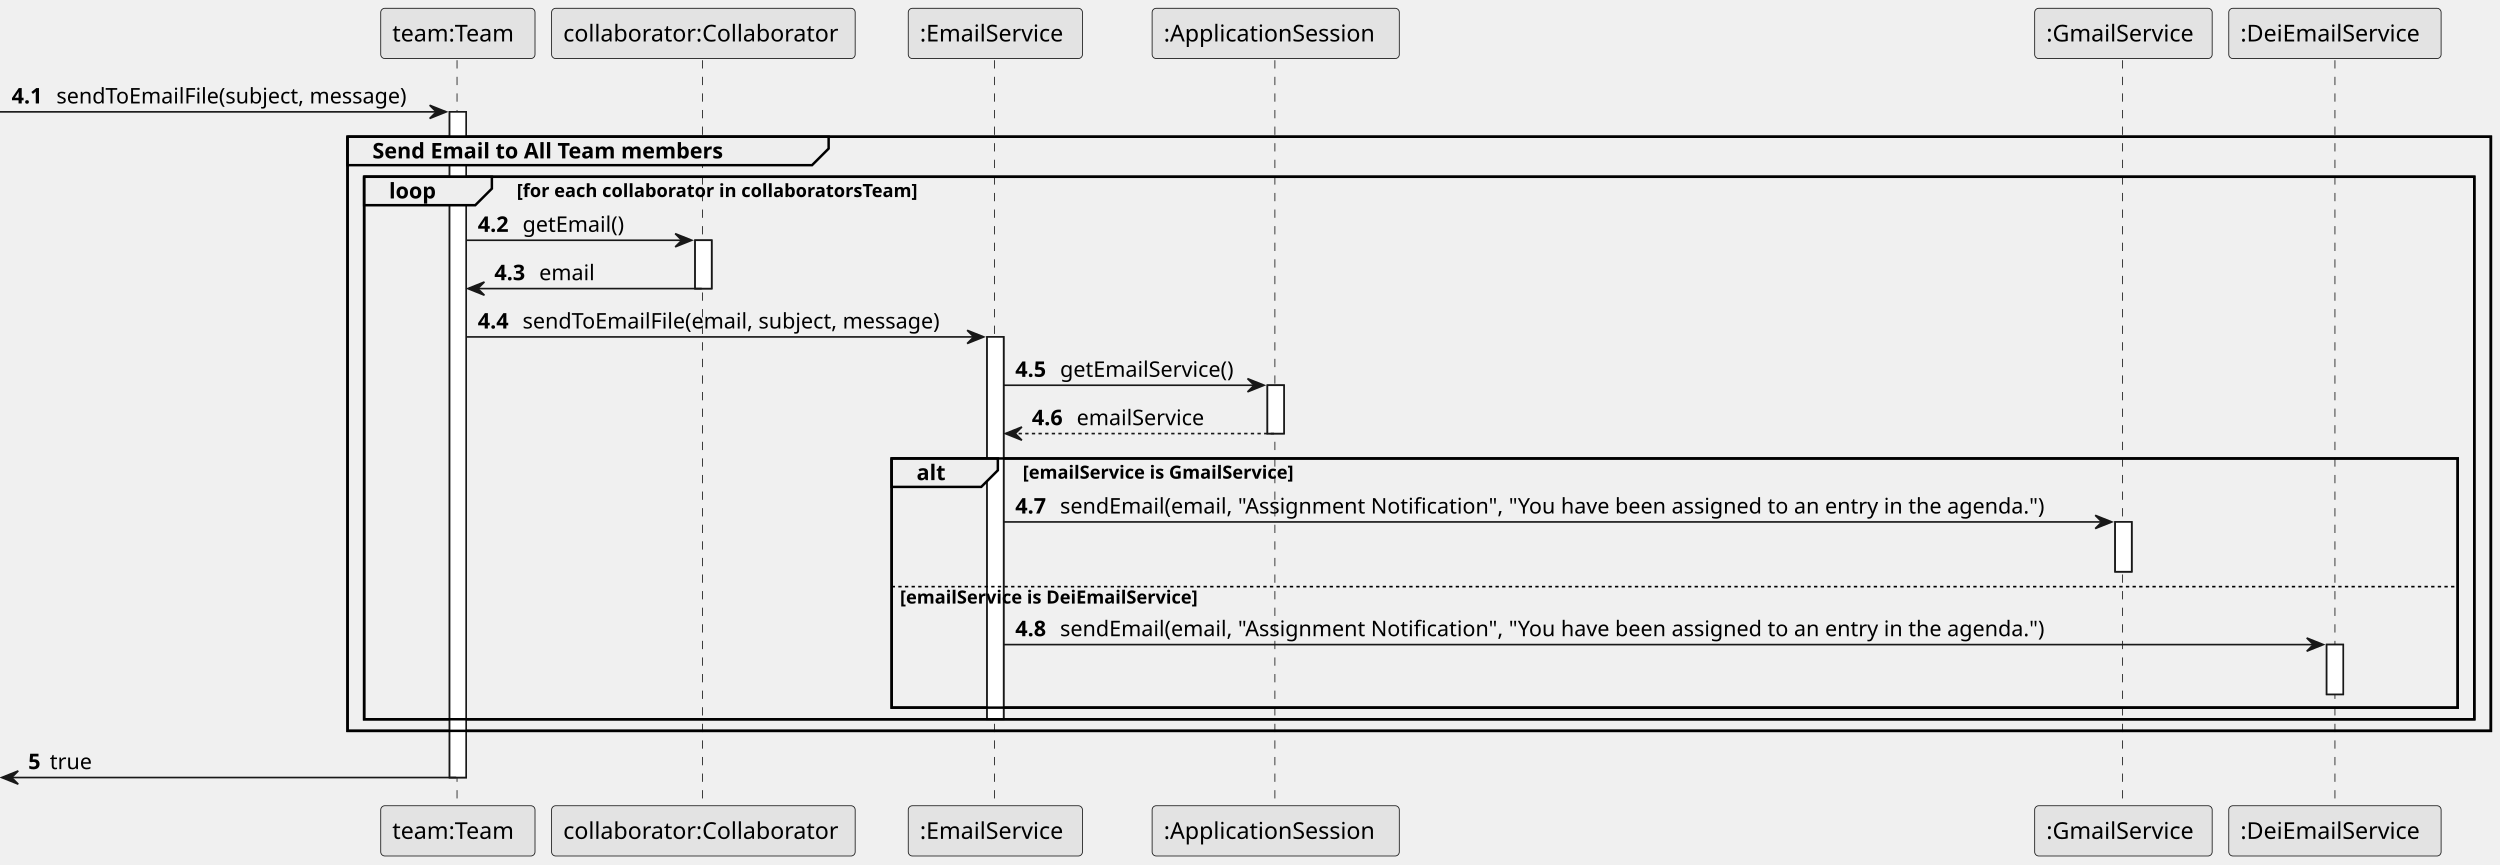
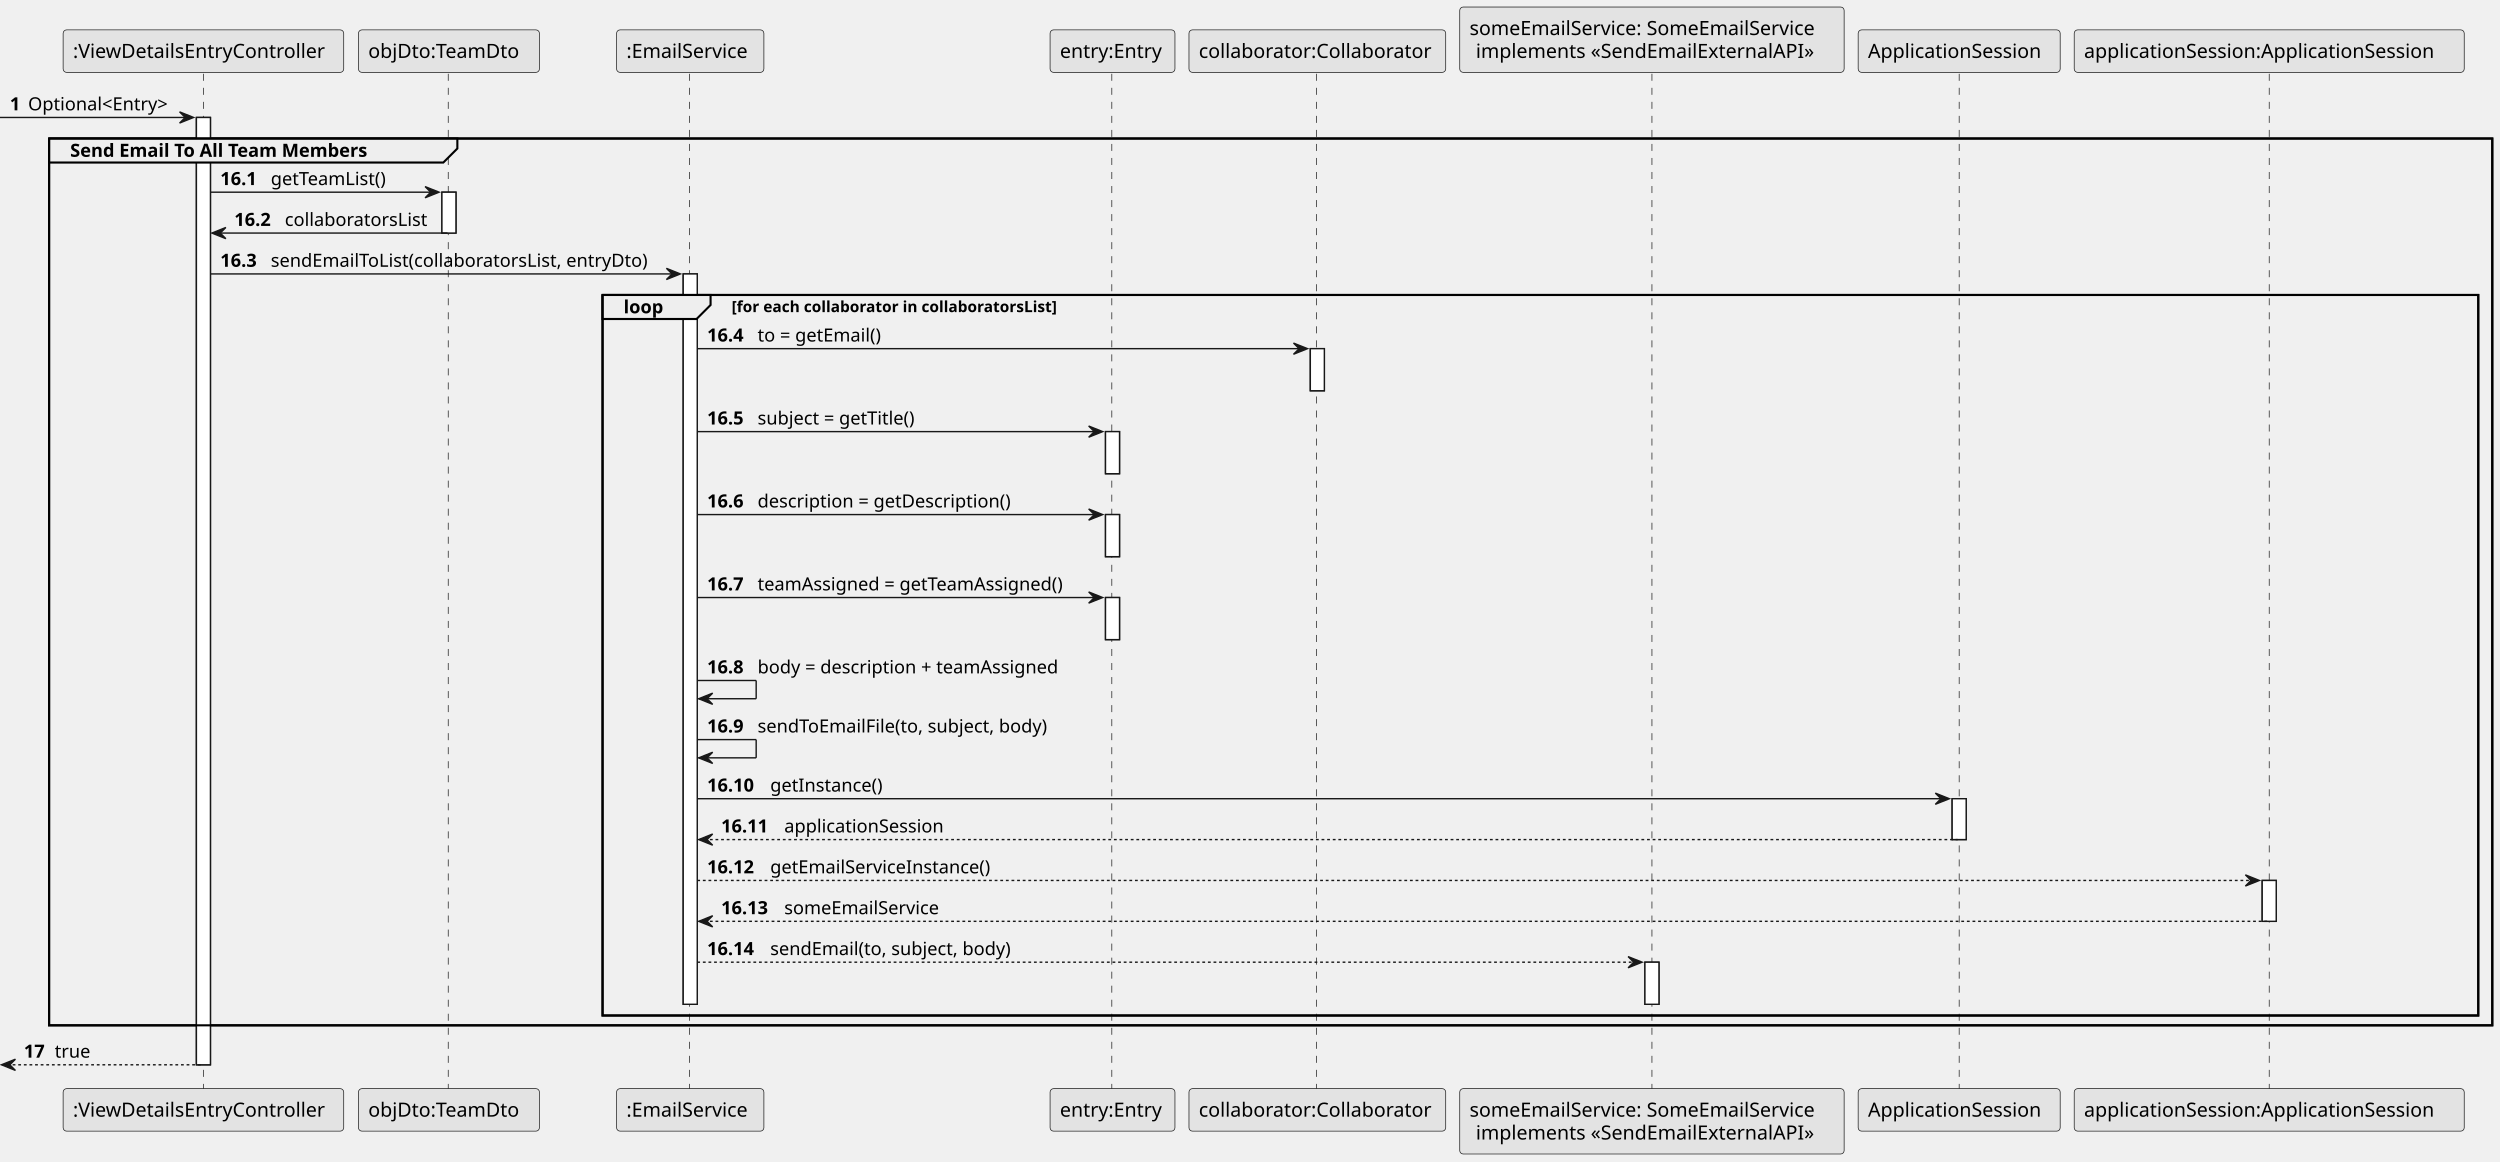
- <svg xmlns="http://www.w3.org/2000/svg" contentStyleType="text/css" height="521px" preserveAspectRatio="none" style="width:1507px;height:521px;background:#FFFFFF;" version="1.1" viewBox="0 0 1507 521" width="1507px" zoomAndPan="magnify">
+ <svg xmlns="http://www.w3.org/2000/svg" contentStyleType="text/css" height="828px" preserveAspectRatio="none" style="width:1782px;height:828px;background:#FFFFFF;" version="1.1" viewBox="0 0 1782 828" width="1782px" zoomAndPan="magnify">
  <defs />
  <g>
-     <rect fill="#FFFFFF" height="401.266" style="stroke:#181818;stroke-width:1.0;" width="10" x="271" y="67.43" />
-     <rect fill="#FFFFFF" height="29.133" style="stroke:#181818;stroke-width:1.0;" width="10" x="419" y="144.828" />
-     <rect fill="#FFFFFF" height="230.469" style="stroke:#181818;stroke-width:1.0;" width="10" x="595" y="203.094" />
-     <rect fill="#FFFFFF" height="29.133" style="stroke:#181818;stroke-width:1.0;" width="10" x="764" y="232.227" />
-     <rect fill="#FFFFFF" height="30" style="stroke:#181818;stroke-width:1.0;" width="10" x="1275" y="314.625" />
-     <rect fill="#FFFFFF" height="30" style="stroke:#181818;stroke-width:1.0;" width="10" x="1402.5" y="388.562" />
-     <rect fill="none" height="358.133" style="stroke:#000000;stroke-width:1.5;" width="1292" x="209.5" y="82.43" />
-     <rect fill="none" height="327" style="stroke:#000000;stroke-width:1.5;" width="1272" x="219.5" y="106.562" />
-     <rect fill="none" height="150.203" style="stroke:#000000;stroke-width:1.5;" width="944" x="537.5" y="276.359" />
-     <line style="stroke:#181818;stroke-width:0.5;stroke-dasharray:5.0,5.0;" x1="275.5" x2="275.5" y1="36.297" y2="486.695" />
-     <line style="stroke:#181818;stroke-width:0.5;stroke-dasharray:5.0,5.0;" x1="423.5" x2="423.5" y1="36.297" y2="486.695" />
-     <line style="stroke:#181818;stroke-width:0.5;stroke-dasharray:5.0,5.0;" x1="599.5" x2="599.5" y1="36.297" y2="486.695" />
-     <line style="stroke:#181818;stroke-width:0.5;stroke-dasharray:5.0,5.0;" x1="768.5" x2="768.5" y1="36.297" y2="486.695" />
-     <line style="stroke:#181818;stroke-width:0.5;stroke-dasharray:5.0,5.0;" x1="1279.5" x2="1279.5" y1="36.297" y2="486.695" />
-     <line style="stroke:#181818;stroke-width:0.5;stroke-dasharray:5.0,5.0;" x1="1407.5" x2="1407.5" y1="36.297" y2="486.695" />
-     <rect fill="#E3E3E3" height="30.297" rx="2.5" ry="2.5" style="stroke:#181818;stroke-width:0.5;" width="93" x="229.5" y="5" />
-     <text fill="#000000" font-family="sans-serif" font-size="14" lengthAdjust="spacing" textLength="79" x="236.5" y="24.995">team:Team</text>
-     <rect fill="#E3E3E3" height="30.297" rx="2.5" ry="2.5" style="stroke:#181818;stroke-width:0.5;" width="93" x="229.5" y="485.695" />
-     <text fill="#000000" font-family="sans-serif" font-size="14" lengthAdjust="spacing" textLength="79" x="236.5" y="505.69">team:Team</text>
-     <rect fill="#E3E3E3" height="30.297" rx="2.5" ry="2.5" style="stroke:#181818;stroke-width:0.5;" width="183" x="332.5" y="5" />
-     <text fill="#000000" font-family="sans-serif" font-size="14" lengthAdjust="spacing" textLength="169" x="339.5" y="24.995">collaborator:Collaborator</text>
-     <rect fill="#E3E3E3" height="30.297" rx="2.5" ry="2.5" style="stroke:#181818;stroke-width:0.5;" width="183" x="332.5" y="485.695" />
-     <text fill="#000000" font-family="sans-serif" font-size="14" lengthAdjust="spacing" textLength="169" x="339.5" y="505.69">collaborator:Collaborator</text>
-     <rect fill="#E3E3E3" height="30.297" rx="2.5" ry="2.5" style="stroke:#181818;stroke-width:0.5;" width="105" x="547.5" y="5" />
-     <text fill="#000000" font-family="sans-serif" font-size="14" lengthAdjust="spacing" textLength="91" x="554.5" y="24.995">:EmailService</text>
-     <rect fill="#E3E3E3" height="30.297" rx="2.5" ry="2.5" style="stroke:#181818;stroke-width:0.5;" width="105" x="547.5" y="485.695" />
-     <text fill="#000000" font-family="sans-serif" font-size="14" lengthAdjust="spacing" textLength="91" x="554.5" y="505.69">:EmailService</text>
-     <rect fill="#E3E3E3" height="30.297" rx="2.5" ry="2.5" style="stroke:#181818;stroke-width:0.5;" width="149" x="694.5" y="5" />
-     <text fill="#000000" font-family="sans-serif" font-size="14" lengthAdjust="spacing" textLength="135" x="701.5" y="24.995">:ApplicationSession</text>
-     <rect fill="#E3E3E3" height="30.297" rx="2.5" ry="2.5" style="stroke:#181818;stroke-width:0.5;" width="149" x="694.5" y="485.695" />
-     <text fill="#000000" font-family="sans-serif" font-size="14" lengthAdjust="spacing" textLength="135" x="701.5" y="505.69">:ApplicationSession</text>
-     <rect fill="#E3E3E3" height="30.297" rx="2.5" ry="2.5" style="stroke:#181818;stroke-width:0.5;" width="107" x="1226.5" y="5" />
-     <text fill="#000000" font-family="sans-serif" font-size="14" lengthAdjust="spacing" textLength="93" x="1233.5" y="24.995">:GmailService</text>
-     <rect fill="#E3E3E3" height="30.297" rx="2.5" ry="2.5" style="stroke:#181818;stroke-width:0.5;" width="107" x="1226.5" y="485.695" />
-     <text fill="#000000" font-family="sans-serif" font-size="14" lengthAdjust="spacing" textLength="93" x="1233.5" y="505.69">:GmailService</text>
-     <rect fill="#E3E3E3" height="30.297" rx="2.5" ry="2.5" style="stroke:#181818;stroke-width:0.5;" width="128" x="1343.5" y="5" />
-     <text fill="#000000" font-family="sans-serif" font-size="14" lengthAdjust="spacing" textLength="114" x="1350.5" y="24.995">:DeiEmailService</text>
-     <rect fill="#E3E3E3" height="30.297" rx="2.5" ry="2.5" style="stroke:#181818;stroke-width:0.5;" width="128" x="1343.5" y="485.695" />
-     <text fill="#000000" font-family="sans-serif" font-size="14" lengthAdjust="spacing" textLength="114" x="1350.5" y="505.69">:DeiEmailService</text>
-     <rect fill="#FFFFFF" height="401.266" style="stroke:#181818;stroke-width:1.0;" width="10" x="271" y="67.43" />
-     <rect fill="#FFFFFF" height="29.133" style="stroke:#181818;stroke-width:1.0;" width="10" x="419" y="144.828" />
-     <rect fill="#FFFFFF" height="230.469" style="stroke:#181818;stroke-width:1.0;" width="10" x="595" y="203.094" />
-     <rect fill="#FFFFFF" height="29.133" style="stroke:#181818;stroke-width:1.0;" width="10" x="764" y="232.227" />
-     <rect fill="#FFFFFF" height="30" style="stroke:#181818;stroke-width:1.0;" width="10" x="1275" y="314.625" />
-     <rect fill="#FFFFFF" height="30" style="stroke:#181818;stroke-width:1.0;" width="10" x="1402.5" y="388.562" />
-     <polygon fill="#181818" points="259,63.43,269,67.43,259,71.43,263,67.43" style="stroke:#181818;stroke-width:1.0;" />
-     <line style="stroke:#181818;stroke-width:1.0;" x1="0" x2="265" y1="67.43" y2="67.43" />
-     <text fill="#000000" font-family="sans-serif" font-size="13" font-weight="bold" lengthAdjust="spacing" textLength="23" x="7" y="62.364">4.1</text>
-     <text fill="#000000" font-family="sans-serif" font-size="13" lengthAdjust="spacing" textLength="225" x="34" y="62.364">sendToEmailFile(subject, message)</text>
-     <path d="M209.5,82.43 L499.5,82.43 L499.5,89.562 L489.5,99.562 L209.5,99.562 L209.5,82.43 " fill="#EEEEEE" style="stroke:#000000;stroke-width:1.5;" />
-     <rect fill="none" height="358.133" style="stroke:#000000;stroke-width:1.5;" width="1292" x="209.5" y="82.43" />
-     <text fill="#000000" font-family="sans-serif" font-size="13" font-weight="bold" lengthAdjust="spacing" textLength="245" x="224.5" y="95.497">Send Email to All Team members</text>
-     <path d="M219.5,106.562 L296.5,106.562 L296.5,113.695 L286.5,123.695 L219.5,123.695 L219.5,106.562 " fill="#EEEEEE" style="stroke:#000000;stroke-width:1.5;" />
-     <rect fill="none" height="327" style="stroke:#000000;stroke-width:1.5;" width="1272" x="219.5" y="106.562" />
-     <text fill="#000000" font-family="sans-serif" font-size="13" font-weight="bold" lengthAdjust="spacing" textLength="32" x="234.5" y="119.629">loop</text>
-     <text fill="#000000" font-family="sans-serif" font-size="11" font-weight="bold" lengthAdjust="spacing" textLength="285" x="311.5" y="118.773">[for each collaborator in collaboratorsTeam]</text>
-     <polygon fill="#181818" points="407,140.828,417,144.828,407,148.828,411,144.828" style="stroke:#181818;stroke-width:1.0;" />
-     <line style="stroke:#181818;stroke-width:1.0;" x1="281" x2="413" y1="144.828" y2="144.828" />
-     <text fill="#000000" font-family="sans-serif" font-size="13" font-weight="bold" lengthAdjust="spacing" textLength="23" x="288" y="139.762">4.2</text>
-     <text fill="#000000" font-family="sans-serif" font-size="13" lengthAdjust="spacing" textLength="66" x="315" y="139.762">getEmail()</text>
-     <polygon fill="#181818" points="292,169.961,282,173.961,292,177.961,288,173.961" style="stroke:#181818;stroke-width:1.0;" />
-     <line style="stroke:#181818;stroke-width:1.0;" x1="286" x2="423" y1="173.961" y2="173.961" />
-     <text fill="#000000" font-family="sans-serif" font-size="13" font-weight="bold" lengthAdjust="spacing" textLength="23" x="298" y="168.895">4.3</text>
-     <text fill="#000000" font-family="sans-serif" font-size="13" lengthAdjust="spacing" textLength="35" x="325" y="168.895">email</text>
-     <polygon fill="#181818" points="583,199.094,593,203.094,583,207.094,587,203.094" style="stroke:#181818;stroke-width:1.0;" />
-     <line style="stroke:#181818;stroke-width:1.0;" x1="281" x2="589" y1="203.094" y2="203.094" />
-     <text fill="#000000" font-family="sans-serif" font-size="13" font-weight="bold" lengthAdjust="spacing" textLength="23" x="288" y="198.028">4.4</text>
-     <text fill="#000000" font-family="sans-serif" font-size="13" lengthAdjust="spacing" textLength="268" x="315" y="198.028">sendToEmailFile(email, subject, message)</text>
-     <polygon fill="#181818" points="752,228.227,762,232.227,752,236.227,756,232.227" style="stroke:#181818;stroke-width:1.0;" />
-     <line style="stroke:#181818;stroke-width:1.0;" x1="605" x2="758" y1="232.227" y2="232.227" />
-     <text fill="#000000" font-family="sans-serif" font-size="13" font-weight="bold" lengthAdjust="spacing" textLength="23" x="612" y="227.161">4.5</text>
-     <text fill="#000000" font-family="sans-serif" font-size="13" lengthAdjust="spacing" textLength="113" x="639" y="227.161">getEmailService()</text>
-     <polygon fill="#181818" points="616,257.359,606,261.359,616,265.359,612,261.359" style="stroke:#181818;stroke-width:1.0;" />
-     <line style="stroke:#181818;stroke-width:1.0;stroke-dasharray:2.0,2.0;" x1="610" x2="768" y1="261.359" y2="261.359" />
-     <text fill="#000000" font-family="sans-serif" font-size="13" font-weight="bold" lengthAdjust="spacing" textLength="23" x="622" y="256.293">4.6</text>
-     <text fill="#000000" font-family="sans-serif" font-size="13" lengthAdjust="spacing" textLength="82" x="649" y="256.293">emailService</text>
-     <path d="M537.5,276.359 L601.5,276.359 L601.5,283.492 L591.5,293.492 L537.5,293.492 L537.5,276.359 " fill="#EEEEEE" style="stroke:#000000;stroke-width:1.5;" />
-     <rect fill="none" height="150.203" style="stroke:#000000;stroke-width:1.5;" width="944" x="537.5" y="276.359" />
-     <text fill="#000000" font-family="sans-serif" font-size="13" font-weight="bold" lengthAdjust="spacing" textLength="19" x="552.5" y="289.426">alt</text>
-     <text fill="#000000" font-family="sans-serif" font-size="11" font-weight="bold" lengthAdjust="spacing" textLength="194" x="616.5" y="288.57">[emailService is GmailService]</text>
-     <polygon fill="#181818" points="1263,310.625,1273,314.625,1263,318.625,1267,314.625" style="stroke:#181818;stroke-width:1.0;" />
-     <line style="stroke:#181818;stroke-width:1.0;" x1="605" x2="1269" y1="314.625" y2="314.625" />
-     <text fill="#000000" font-family="sans-serif" font-size="13" font-weight="bold" lengthAdjust="spacing" textLength="23" x="612" y="309.559">4.7</text>
-     <text fill="#000000" font-family="sans-serif" font-size="13" lengthAdjust="spacing" textLength="624" x="639" y="309.559">sendEmail(email, "Assignment Notification", "You have been assigned to an entry in the agenda.")</text>
-     <line style="stroke:#000000;stroke-width:1.0;stroke-dasharray:2.0,2.0;" x1="537.5" x2="1481.5" y1="353.625" y2="353.625" />
-     <text fill="#000000" font-family="sans-serif" font-size="11" font-weight="bold" lengthAdjust="spacing" textLength="214" x="542.5" y="363.835">[emailService is DeiEmailService]</text>
-     <polygon fill="#181818" points="1390.5,384.562,1400.5,388.562,1390.5,392.562,1394.5,388.562" style="stroke:#181818;stroke-width:1.0;" />
-     <line style="stroke:#181818;stroke-width:1.0;" x1="605" x2="1396.5" y1="388.562" y2="388.562" />
-     <text fill="#000000" font-family="sans-serif" font-size="13" font-weight="bold" lengthAdjust="spacing" textLength="23" x="612" y="383.497">4.8</text>
-     <text fill="#000000" font-family="sans-serif" font-size="13" lengthAdjust="spacing" textLength="624" x="639" y="383.497">sendEmail(email, "Assignment Notification", "You have been assigned to an entry in the agenda.")</text>
-     <polygon fill="#181818" points="11,464.695,1,468.695,11,472.695,7,468.695" style="stroke:#181818;stroke-width:1.0;" />
-     <line style="stroke:#181818;stroke-width:1.0;" x1="5" x2="275" y1="468.695" y2="468.695" />
-     <text fill="#000000" font-family="sans-serif" font-size="13" font-weight="bold" lengthAdjust="spacing" textLength="9" x="17" y="463.629">5</text>
-     <text fill="#000000" font-family="sans-serif" font-size="13" lengthAdjust="spacing" textLength="26" x="30" y="463.629">true</text>
+     <rect fill="#FFFFFF" height="675.258" style="stroke:#181818;stroke-width:1.0;" width="10" x="140" y="83.727" />
+     <rect fill="#FFFFFF" height="29.133" style="stroke:#181818;stroke-width:1.0;" width="10" x="315" y="136.992" />
+     <rect fill="#FFFFFF" height="520.594" style="stroke:#181818;stroke-width:1.0;" width="10" x="487" y="195.258" />
+     <rect fill="#FFFFFF" height="30" style="stroke:#181818;stroke-width:1.0;" width="10" x="788" y="307.656" />
+     <rect fill="#FFFFFF" height="30" style="stroke:#181818;stroke-width:1.0;" width="10" x="788" y="366.789" />
+     <rect fill="#FFFFFF" height="30" style="stroke:#181818;stroke-width:1.0;" width="10" x="788" y="425.922" />
+     <rect fill="#FFFFFF" height="30" style="stroke:#181818;stroke-width:1.0;" width="10" x="934" y="248.523" />
+     <rect fill="#FFFFFF" height="30" style="stroke:#181818;stroke-width:1.0;" width="10" x="1172.5" y="685.852" />
+     <rect fill="#FFFFFF" height="29.133" style="stroke:#181818;stroke-width:1.0;" width="10" x="1391.5" y="569.32" />
+     <rect fill="#FFFFFF" height="29.133" style="stroke:#181818;stroke-width:1.0;" width="10" x="1612.5" y="627.586" />
+     <rect fill="none" height="632.125" style="stroke:#000000;stroke-width:1.5;" width="1741.5" x="35" y="98.727" />
+     <rect fill="none" height="513.594" style="stroke:#000000;stroke-width:1.5;" width="1337" x="429.5" y="210.258" />
+     <line style="stroke:#181818;stroke-width:0.5;stroke-dasharray:5.0,5.0;" x1="145" x2="145" y1="52.594" y2="776.984" />
+     <line style="stroke:#181818;stroke-width:0.5;stroke-dasharray:5.0,5.0;" x1="319.5" x2="319.5" y1="52.594" y2="776.984" />
+     <line style="stroke:#181818;stroke-width:0.5;stroke-dasharray:5.0,5.0;" x1="491.5" x2="491.5" y1="52.594" y2="776.984" />
+     <line style="stroke:#181818;stroke-width:0.5;stroke-dasharray:5.0,5.0;" x1="792.5" x2="792.5" y1="52.594" y2="776.984" />
+     <line style="stroke:#181818;stroke-width:0.5;stroke-dasharray:5.0,5.0;" x1="938.5" x2="938.5" y1="52.594" y2="776.984" />
+     <line style="stroke:#181818;stroke-width:0.5;stroke-dasharray:5.0,5.0;" x1="1177.5" x2="1177.5" y1="52.594" y2="776.984" />
+     <line style="stroke:#181818;stroke-width:0.5;stroke-dasharray:5.0,5.0;" x1="1396.5" x2="1396.5" y1="52.594" y2="776.984" />
+     <line style="stroke:#181818;stroke-width:0.5;stroke-dasharray:5.0,5.0;" x1="1617.5" x2="1617.5" y1="52.594" y2="776.984" />
+     <rect fill="#E3E3E3" height="30.297" rx="2.5" ry="2.5" style="stroke:#181818;stroke-width:0.5;" width="200" x="45" y="21.297" />
+     <text fill="#000000" font-family="sans-serif" font-size="14" lengthAdjust="spacing" textLength="186" x="52" y="41.292">:ViewDetailsEntryController</text>
+     <rect fill="#E3E3E3" height="30.297" rx="2.5" ry="2.5" style="stroke:#181818;stroke-width:0.5;" width="200" x="45" y="775.984" />
+     <text fill="#000000" font-family="sans-serif" font-size="14" lengthAdjust="spacing" textLength="186" x="52" y="795.98">:ViewDetailsEntryController</text>
+     <rect fill="#E3E3E3" height="30.297" rx="2.5" ry="2.5" style="stroke:#181818;stroke-width:0.5;" width="129" x="255.5" y="21.297" />
+     <text fill="#000000" font-family="sans-serif" font-size="14" lengthAdjust="spacing" textLength="115" x="262.5" y="41.292">objDto:TeamDto</text>
+     <rect fill="#E3E3E3" height="30.297" rx="2.5" ry="2.5" style="stroke:#181818;stroke-width:0.5;" width="129" x="255.5" y="775.984" />
+     <text fill="#000000" font-family="sans-serif" font-size="14" lengthAdjust="spacing" textLength="115" x="262.5" y="795.98">objDto:TeamDto</text>
+     <rect fill="#E3E3E3" height="30.297" rx="2.5" ry="2.5" style="stroke:#181818;stroke-width:0.5;" width="105" x="439.5" y="21.297" />
+     <text fill="#000000" font-family="sans-serif" font-size="14" lengthAdjust="spacing" textLength="91" x="446.5" y="41.292">:EmailService</text>
+     <rect fill="#E3E3E3" height="30.297" rx="2.5" ry="2.5" style="stroke:#181818;stroke-width:0.5;" width="105" x="439.5" y="775.984" />
+     <text fill="#000000" font-family="sans-serif" font-size="14" lengthAdjust="spacing" textLength="91" x="446.5" y="795.98">:EmailService</text>
+     <rect fill="#E3E3E3" height="30.297" rx="2.5" ry="2.5" style="stroke:#181818;stroke-width:0.5;" width="89" x="748.5" y="21.297" />
+     <text fill="#000000" font-family="sans-serif" font-size="14" lengthAdjust="spacing" textLength="75" x="755.5" y="41.292">entry:Entry</text>
+     <rect fill="#E3E3E3" height="30.297" rx="2.5" ry="2.5" style="stroke:#181818;stroke-width:0.5;" width="89" x="748.5" y="775.984" />
+     <text fill="#000000" font-family="sans-serif" font-size="14" lengthAdjust="spacing" textLength="75" x="755.5" y="795.98">entry:Entry</text>
+     <rect fill="#E3E3E3" height="30.297" rx="2.5" ry="2.5" style="stroke:#181818;stroke-width:0.5;" width="183" x="847.5" y="21.297" />
+     <text fill="#000000" font-family="sans-serif" font-size="14" lengthAdjust="spacing" textLength="169" x="854.5" y="41.292">collaborator:Collaborator</text>
+     <rect fill="#E3E3E3" height="30.297" rx="2.5" ry="2.5" style="stroke:#181818;stroke-width:0.5;" width="183" x="847.5" y="775.984" />
+     <text fill="#000000" font-family="sans-serif" font-size="14" lengthAdjust="spacing" textLength="169" x="854.5" y="795.98">collaborator:Collaborator</text>
+     <rect fill="#E3E3E3" height="46.594" rx="2.5" ry="2.5" style="stroke:#181818;stroke-width:0.5;" width="274" x="1040.5" y="5" />
+     <text fill="#000000" font-family="sans-serif" font-size="14" lengthAdjust="spacing" textLength="260" x="1047.5" y="24.995">someEmailService: SomeEmailService</text>
+     <text fill="#000000" font-family="sans-serif" font-size="14" lengthAdjust="spacing" textLength="251" x="1052" y="41.292">implements «SendEmailExternalAPI»</text>
+     <rect fill="#E3E3E3" height="46.594" rx="2.5" ry="2.5" style="stroke:#181818;stroke-width:0.5;" width="274" x="1040.5" y="775.984" />
+     <text fill="#000000" font-family="sans-serif" font-size="14" lengthAdjust="spacing" textLength="260" x="1047.5" y="795.98">someEmailService: SomeEmailService</text>
+     <text fill="#000000" font-family="sans-serif" font-size="14" lengthAdjust="spacing" textLength="251" x="1052" y="812.276">implements «SendEmailExternalAPI»</text>
+     <rect fill="#E3E3E3" height="30.297" rx="2.5" ry="2.5" style="stroke:#181818;stroke-width:0.5;" width="144" x="1324.5" y="21.297" />
+     <text fill="#000000" font-family="sans-serif" font-size="14" lengthAdjust="spacing" textLength="130" x="1331.5" y="41.292">ApplicationSession</text>
+     <rect fill="#E3E3E3" height="30.297" rx="2.5" ry="2.5" style="stroke:#181818;stroke-width:0.5;" width="144" x="1324.5" y="775.984" />
+     <text fill="#000000" font-family="sans-serif" font-size="14" lengthAdjust="spacing" textLength="130" x="1331.5" y="795.98">ApplicationSession</text>
+     <rect fill="#E3E3E3" height="30.297" rx="2.5" ry="2.5" style="stroke:#181818;stroke-width:0.5;" width="278" x="1478.5" y="21.297" />
+     <text fill="#000000" font-family="sans-serif" font-size="14" lengthAdjust="spacing" textLength="264" x="1485.5" y="41.292">applicationSession:ApplicationSession</text>
+     <rect fill="#E3E3E3" height="30.297" rx="2.5" ry="2.5" style="stroke:#181818;stroke-width:0.5;" width="278" x="1478.5" y="775.984" />
+     <text fill="#000000" font-family="sans-serif" font-size="14" lengthAdjust="spacing" textLength="264" x="1485.5" y="795.98">applicationSession:ApplicationSession</text>
+     <rect fill="#FFFFFF" height="675.258" style="stroke:#181818;stroke-width:1.0;" width="10" x="140" y="83.727" />
+     <rect fill="#FFFFFF" height="29.133" style="stroke:#181818;stroke-width:1.0;" width="10" x="315" y="136.992" />
+     <rect fill="#FFFFFF" height="520.594" style="stroke:#181818;stroke-width:1.0;" width="10" x="487" y="195.258" />
+     <rect fill="#FFFFFF" height="30" style="stroke:#181818;stroke-width:1.0;" width="10" x="788" y="307.656" />
+     <rect fill="#FFFFFF" height="30" style="stroke:#181818;stroke-width:1.0;" width="10" x="788" y="366.789" />
+     <rect fill="#FFFFFF" height="30" style="stroke:#181818;stroke-width:1.0;" width="10" x="788" y="425.922" />
+     <rect fill="#FFFFFF" height="30" style="stroke:#181818;stroke-width:1.0;" width="10" x="934" y="248.523" />
+     <rect fill="#FFFFFF" height="30" style="stroke:#181818;stroke-width:1.0;" width="10" x="1172.5" y="685.852" />
+     <rect fill="#FFFFFF" height="29.133" style="stroke:#181818;stroke-width:1.0;" width="10" x="1391.5" y="569.32" />
+     <rect fill="#FFFFFF" height="29.133" style="stroke:#181818;stroke-width:1.0;" width="10" x="1612.5" y="627.586" />
+     <polygon fill="#181818" points="128,79.727,138,83.727,128,87.727,132,83.727" style="stroke:#181818;stroke-width:1.0;" />
+     <line style="stroke:#181818;stroke-width:1.0;" x1="0" x2="134" y1="83.727" y2="83.727" />
+     <text fill="#000000" font-family="sans-serif" font-size="13" font-weight="bold" lengthAdjust="spacing" textLength="9" x="7" y="78.661">1</text>
+     <text fill="#000000" font-family="sans-serif" font-size="13" lengthAdjust="spacing" textLength="108" x="20" y="78.661">Optional&lt;Entry&gt;</text>
+     <path d="M35,98.727 L326,98.727 L326,105.859 L316,115.859 L35,115.859 L35,98.727 " fill="#EEEEEE" style="stroke:#000000;stroke-width:1.5;" />
+     <rect fill="none" height="632.125" style="stroke:#000000;stroke-width:1.5;" width="1741.5" x="35" y="98.727" />
+     <text fill="#000000" font-family="sans-serif" font-size="13" font-weight="bold" lengthAdjust="spacing" textLength="246" x="50" y="111.793">Send Email To All Team Members</text>
+     <polygon fill="#181818" points="303,132.992,313,136.992,303,140.992,307,136.992" style="stroke:#181818;stroke-width:1.0;" />
+     <line style="stroke:#181818;stroke-width:1.0;" x1="150" x2="309" y1="136.992" y2="136.992" />
+     <text fill="#000000" font-family="sans-serif" font-size="13" font-weight="bold" lengthAdjust="spacing" textLength="32" x="157" y="131.926">16.1</text>
+     <text fill="#000000" font-family="sans-serif" font-size="13" lengthAdjust="spacing" textLength="89" x="193" y="131.926">getTeamList()</text>
+     <polygon fill="#181818" points="161,162.125,151,166.125,161,170.125,157,166.125" style="stroke:#181818;stroke-width:1.0;" />
+     <line style="stroke:#181818;stroke-width:1.0;" x1="155" x2="319" y1="166.125" y2="166.125" />
+     <text fill="#000000" font-family="sans-serif" font-size="13" font-weight="bold" lengthAdjust="spacing" textLength="32" x="167" y="161.059">16.2</text>
+     <text fill="#000000" font-family="sans-serif" font-size="13" lengthAdjust="spacing" textLength="105" x="203" y="161.059">collaboratorsList</text>
+     <polygon fill="#181818" points="475,191.258,485,195.258,475,199.258,479,195.258" style="stroke:#181818;stroke-width:1.0;" />
+     <line style="stroke:#181818;stroke-width:1.0;" x1="150" x2="481" y1="195.258" y2="195.258" />
+     <text fill="#000000" font-family="sans-serif" font-size="13" font-weight="bold" lengthAdjust="spacing" textLength="32" x="157" y="190.192">16.3</text>
+     <text fill="#000000" font-family="sans-serif" font-size="13" lengthAdjust="spacing" textLength="282" x="193" y="190.192">sendEmailToList(collaboratorsList, entryDto)</text>
+     <path d="M429.5,210.258 L506.5,210.258 L506.5,217.391 L496.5,227.391 L429.5,227.391 L429.5,210.258 " fill="#EEEEEE" style="stroke:#000000;stroke-width:1.5;" />
+     <rect fill="none" height="513.594" style="stroke:#000000;stroke-width:1.5;" width="1337" x="429.5" y="210.258" />
+     <text fill="#000000" font-family="sans-serif" font-size="13" font-weight="bold" lengthAdjust="spacing" textLength="32" x="444.5" y="223.325">loop</text>
+     <text fill="#000000" font-family="sans-serif" font-size="11" font-weight="bold" lengthAdjust="spacing" textLength="273" x="521.5" y="222.468">[for each collaborator in collaboratorsList]</text>
+     <polygon fill="#181818" points="922,244.523,932,248.523,922,252.523,926,248.523" style="stroke:#181818;stroke-width:1.0;" />
+     <line style="stroke:#181818;stroke-width:1.0;" x1="497" x2="928" y1="248.523" y2="248.523" />
+     <text fill="#000000" font-family="sans-serif" font-size="13" font-weight="bold" lengthAdjust="spacing" textLength="32" x="504" y="243.458">16.4</text>
+     <text fill="#000000" font-family="sans-serif" font-size="13" lengthAdjust="spacing" textLength="98" x="540" y="243.458">to = getEmail()</text>
+     <polygon fill="#181818" points="776,303.656,786,307.656,776,311.656,780,307.656" style="stroke:#181818;stroke-width:1.0;" />
+     <line style="stroke:#181818;stroke-width:1.0;" x1="497" x2="782" y1="307.656" y2="307.656" />
+     <text fill="#000000" font-family="sans-serif" font-size="13" font-weight="bold" lengthAdjust="spacing" textLength="32" x="504" y="302.59">16.5</text>
+     <text fill="#000000" font-family="sans-serif" font-size="13" lengthAdjust="spacing" textLength="122" x="540" y="302.59">subject = getTitle()</text>
+     <polygon fill="#181818" points="776,362.789,786,366.789,776,370.789,780,366.789" style="stroke:#181818;stroke-width:1.0;" />
+     <line style="stroke:#181818;stroke-width:1.0;" x1="497" x2="782" y1="366.789" y2="366.789" />
+     <text fill="#000000" font-family="sans-serif" font-size="13" font-weight="bold" lengthAdjust="spacing" textLength="32" x="504" y="361.723">16.6</text>
+     <text fill="#000000" font-family="sans-serif" font-size="13" lengthAdjust="spacing" textLength="192" x="540" y="361.723">description = getDescription()</text>
+     <polygon fill="#181818" points="776,421.922,786,425.922,776,429.922,780,425.922" style="stroke:#181818;stroke-width:1.0;" />
+     <line style="stroke:#181818;stroke-width:1.0;" x1="497" x2="782" y1="425.922" y2="425.922" />
+     <text fill="#000000" font-family="sans-serif" font-size="13" font-weight="bold" lengthAdjust="spacing" textLength="32" x="504" y="420.856">16.7</text>
+     <text fill="#000000" font-family="sans-serif" font-size="13" lengthAdjust="spacing" textLength="236" x="540" y="420.856">teamAssigned = getTeamAssigned()</text>
+     <line style="stroke:#181818;stroke-width:1.0;" x1="497" x2="539" y1="485.055" y2="485.055" />
+     <line style="stroke:#181818;stroke-width:1.0;" x1="539" x2="539" y1="485.055" y2="498.055" />
+     <line style="stroke:#181818;stroke-width:1.0;" x1="498" x2="539" y1="498.055" y2="498.055" />
+     <polygon fill="#181818" points="508,494.055,498,498.055,508,502.055,504,498.055" style="stroke:#181818;stroke-width:1.0;" />
+     <text fill="#000000" font-family="sans-serif" font-size="13" font-weight="bold" lengthAdjust="spacing" textLength="32" x="504" y="479.989">16.8</text>
+     <text fill="#000000" font-family="sans-serif" font-size="13" lengthAdjust="spacing" textLength="231" x="540" y="479.989">body = description + teamAssigned</text>
+     <line style="stroke:#181818;stroke-width:1.0;" x1="497" x2="539" y1="527.188" y2="527.188" />
+     <line style="stroke:#181818;stroke-width:1.0;" x1="539" x2="539" y1="527.188" y2="540.188" />
+     <line style="stroke:#181818;stroke-width:1.0;" x1="498" x2="539" y1="540.188" y2="540.188" />
+     <polygon fill="#181818" points="508,536.188,498,540.188,508,544.188,504,540.188" style="stroke:#181818;stroke-width:1.0;" />
+     <text fill="#000000" font-family="sans-serif" font-size="13" font-weight="bold" lengthAdjust="spacing" textLength="32" x="504" y="522.122">16.9</text>
+     <text fill="#000000" font-family="sans-serif" font-size="13" lengthAdjust="spacing" textLength="218" x="540" y="522.122">sendToEmailFile(to, subject, body)</text>
+     <polygon fill="#181818" points="1379.5,565.32,1389.5,569.32,1379.5,573.32,1383.5,569.32" style="stroke:#181818;stroke-width:1.0;" />
+     <line style="stroke:#181818;stroke-width:1.0;" x1="497" x2="1385.5" y1="569.32" y2="569.32" />
+     <text fill="#000000" font-family="sans-serif" font-size="13" font-weight="bold" lengthAdjust="spacing" textLength="41" x="504" y="564.254">16.10</text>
+     <text fill="#000000" font-family="sans-serif" font-size="13" lengthAdjust="spacing" textLength="85" x="549" y="564.254">getInstance()</text>
+     <polygon fill="#181818" points="508,594.453,498,598.453,508,602.453,504,598.453" style="stroke:#181818;stroke-width:1.0;" />
+     <line style="stroke:#181818;stroke-width:1.0;stroke-dasharray:2.0,2.0;" x1="502" x2="1395.5" y1="598.453" y2="598.453" />
+     <text fill="#000000" font-family="sans-serif" font-size="13" font-weight="bold" lengthAdjust="spacing" textLength="41" x="514" y="593.387">16.11</text>
+     <text fill="#000000" font-family="sans-serif" font-size="13" lengthAdjust="spacing" textLength="119" x="559" y="593.387">applicationSession</text>
+     <polygon fill="#181818" points="1600.5,623.586,1610.5,627.586,1600.5,631.586,1604.5,627.586" style="stroke:#181818;stroke-width:1.0;" />
+     <line style="stroke:#181818;stroke-width:1.0;stroke-dasharray:2.0,2.0;" x1="497" x2="1606.5" y1="627.586" y2="627.586" />
+     <text fill="#000000" font-family="sans-serif" font-size="13" font-weight="bold" lengthAdjust="spacing" textLength="41" x="504" y="622.52">16.12</text>
+     <text fill="#000000" font-family="sans-serif" font-size="13" lengthAdjust="spacing" textLength="167" x="549" y="622.52">getEmailServiceInstance()</text>
+     <polygon fill="#181818" points="508,652.719,498,656.719,508,660.719,504,656.719" style="stroke:#181818;stroke-width:1.0;" />
+     <line style="stroke:#181818;stroke-width:1.0;stroke-dasharray:2.0,2.0;" x1="502" x2="1616.5" y1="656.719" y2="656.719" />
+     <text fill="#000000" font-family="sans-serif" font-size="13" font-weight="bold" lengthAdjust="spacing" textLength="41" x="514" y="651.653">16.13</text>
+     <text fill="#000000" font-family="sans-serif" font-size="13" lengthAdjust="spacing" textLength="118" x="559" y="651.653">someEmailService</text>
+     <polygon fill="#181818" points="1160.5,681.852,1170.5,685.852,1160.5,689.852,1164.5,685.852" style="stroke:#181818;stroke-width:1.0;" />
+     <line style="stroke:#181818;stroke-width:1.0;stroke-dasharray:2.0,2.0;" x1="497" x2="1166.5" y1="685.852" y2="685.852" />
+     <text fill="#000000" font-family="sans-serif" font-size="13" font-weight="bold" lengthAdjust="spacing" textLength="41" x="504" y="680.786">16.14</text>
+     <text fill="#000000" font-family="sans-serif" font-size="13" lengthAdjust="spacing" textLength="182" x="549" y="680.786">sendEmail(to, subject, body)</text>
+     <polygon fill="#181818" points="11,754.984,1,758.984,11,762.984,7,758.984" style="stroke:#181818;stroke-width:1.0;" />
+     <line style="stroke:#181818;stroke-width:1.0;stroke-dasharray:2.0,2.0;" x1="5" x2="144" y1="758.984" y2="758.984" />
+     <text fill="#000000" font-family="sans-serif" font-size="13" font-weight="bold" lengthAdjust="spacing" textLength="18" x="17" y="753.918">17</text>
+     <text fill="#000000" font-family="sans-serif" font-size="13" lengthAdjust="spacing" textLength="26" x="39" y="753.918">true</text>
  </g>
</svg>
